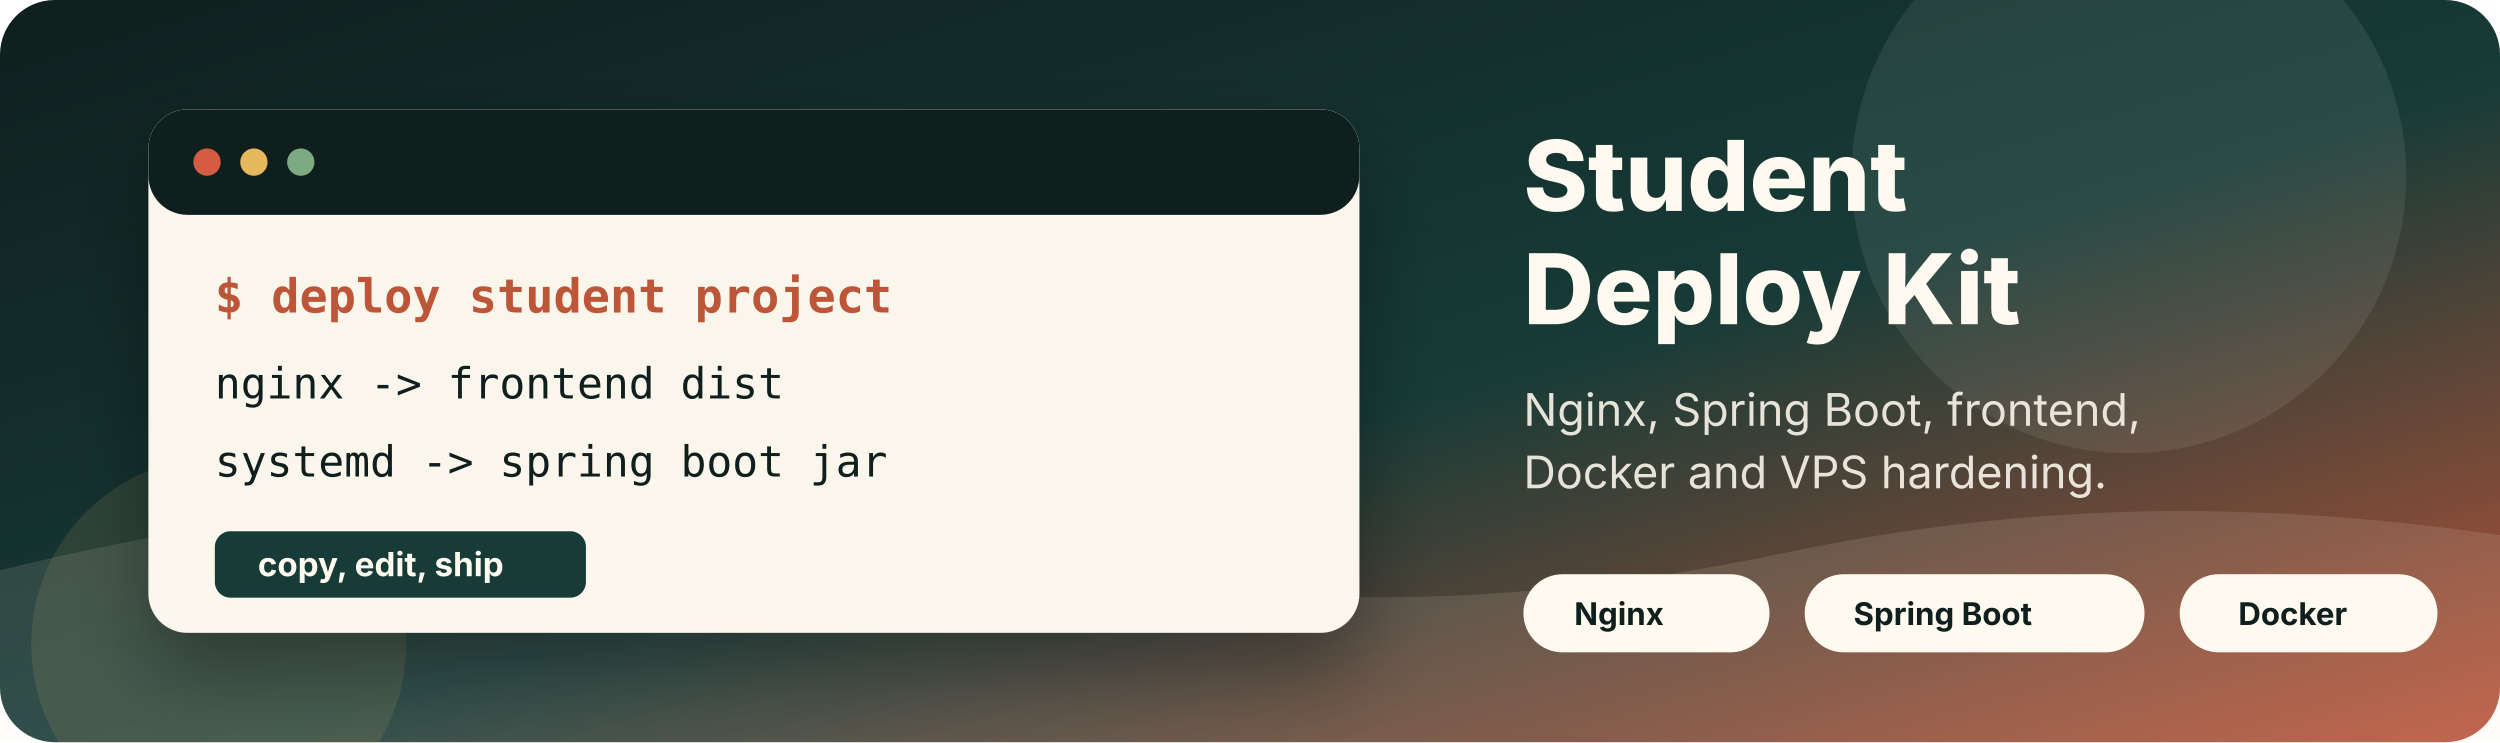
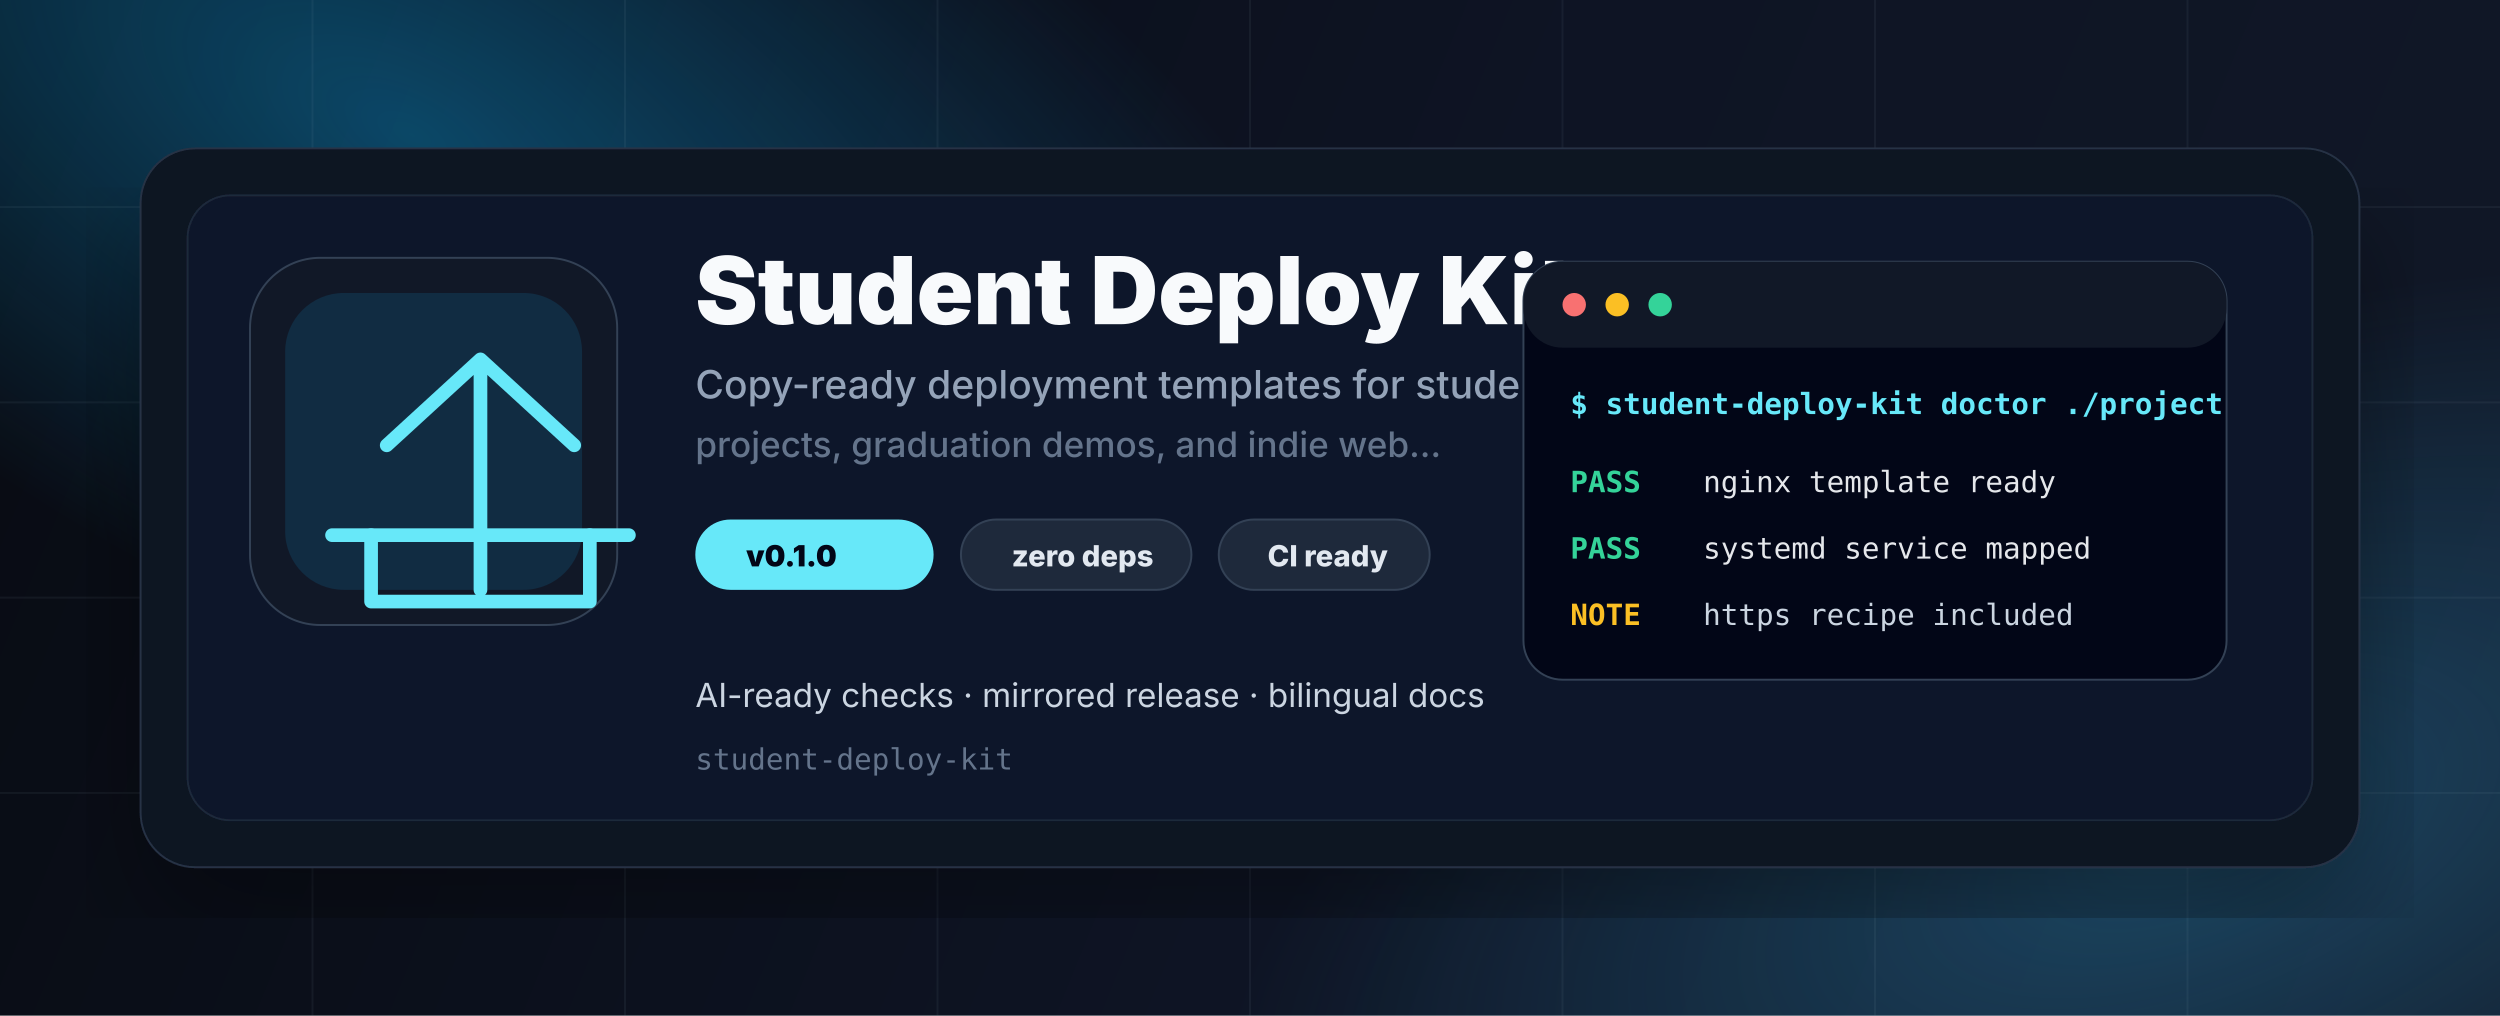
- <svg xmlns="http://www.w3.org/2000/svg" width="1280" height="380" viewBox="0 0 1280 380" role="img" aria-label="Student Deploy Kit banner">
+ <svg xmlns="http://www.w3.org/2000/svg" width="1280" height="520" viewBox="0 0 1280 520" fill="none">
  <defs>
-     <linearGradient id="bg" x1="0" y1="0" x2="1" y2="1">
-       <stop offset="0" stop-color="#0f1f1e" />
-       <stop offset="0.55" stop-color="#173b37" />
-       <stop offset="1" stop-color="#bd5539" />
+     <linearGradient id="bg" x1="0" y1="0" x2="1280" y2="520" gradientUnits="userSpaceOnUse">
+       <stop stop-color="#080B12" />
+       <stop offset=".55" stop-color="#0E1424" />
+       <stop offset="1" stop-color="#111827" />
    </linearGradient>
-     <linearGradient id="card" x1="0" y1="0" x2="1" y2="1">
-       <stop offset="0" stop-color="#fffaf0" />
-       <stop offset="1" stop-color="#eadfcd" />
-     </linearGradient>
-     <filter id="shadow" x="-20%" y="-20%" width="140%" height="140%">
-       <feDropShadow dx="0" dy="20" stdDeviation="20" flood-color="#06110f" flood-opacity="0.35" />
+     <radialGradient id="glowA" cx="0" cy="0" r="1" gradientUnits="userSpaceOnUse" gradientTransform="translate(210 70) rotate(28) scale(560 260)">
+       <stop stop-color="#0EA5E9" stop-opacity=".38" />
+       <stop offset="1" stop-color="#0EA5E9" stop-opacity="0" />
+     </radialGradient>
+     <radialGradient id="glowB" cx="0" cy="0" r="1" gradientUnits="userSpaceOnUse" gradientTransform="translate(1120 430) rotate(160) scale(520 250)">
+       <stop stop-color="#38BDF8" stop-opacity=".28" />
+       <stop offset="1" stop-color="#38BDF8" stop-opacity="0" />
+     </radialGradient>
+     <filter id="shadow" x="44" y="66" width="1192" height="404" filterUnits="userSpaceOnUse" color-interpolation-filters="sRGB">
+       <feDropShadow dx="0" dy="30" stdDeviation="34" flood-color="#000000" flood-opacity=".38" />
    </filter>
  </defs>
-   <rect width="1280" height="380" rx="28" fill="url(#bg)" />
-   <path d="M0 292c170-42 322-48 456-17 165 38 302 41 458 8 120-25 234-28 366-9v106H0Z" fill="#f6f1e7" opacity="0.12" />
-   <circle cx="1090" cy="90" r="142" fill="#fffaf0" opacity="0.08" />
-   <circle cx="112" cy="330" r="96" fill="#d7b46a" opacity="0.13" />
-   <g transform="translate(76 56)">
-     <rect x="0" y="0" width="620" height="268" rx="20" fill="#fffaf0" opacity="0.98" filter="url(#shadow)" />
-     <rect x="0" y="0" width="620" height="54" rx="20" fill="#0f1f1e" />
-     <circle cx="30" cy="27" r="7" fill="#d65b43" />
-     <circle cx="54" cy="27" r="7" fill="#e6b85c" />
-     <circle cx="78" cy="27" r="7" fill="#7eaa82" />
-     <text x="34" y="104" font-family="Consolas, Menlo, monospace" font-size="24" fill="#bd5539" font-weight="700">$ deploy student project</text>
-     <text x="34" y="148" font-family="Consolas, Menlo, monospace" font-size="22" fill="#0f1f1e">nginx  -&gt; frontend dist</text>
-     <text x="34" y="188" font-family="Consolas, Menlo, monospace" font-size="22" fill="#0f1f1e">systemd -&gt; spring boot jar</text>
-     <rect x="34" y="216" width="190" height="34" rx="8" fill="#173b37" />
-     <text x="56" y="239" font-family="Inter, Arial, sans-serif" font-size="17" fill="#fffaf0" font-weight="700">copy, edit, ship</text>
+   <rect width="1280" height="520" fill="url(#bg)" />
+   <rect width="1280" height="520" fill="url(#glowA)" />
+   <rect width="1280" height="520" fill="url(#glowB)" />
+   <path d="M0 106h1280M0 206h1280M0 306h1280M0 406h1280M160 0v520M320 0v520M480 0v520M640 0v520M800 0v520M960 0v520M1120 0v520" stroke="#94A3B8" stroke-opacity=".08" />
+   <path d="M94 390C256 298 438 286 610 352C782 418 942 396 1186 260" stroke="#67E8F9" stroke-width="2" stroke-opacity=".22" />
+   <g filter="url(#shadow)">
+     <rect x="72" y="76" width="1136" height="368" rx="28" fill="#0B1220" stroke="#263244" />
+     <rect x="96" y="100" width="1088" height="320" rx="22" fill="#0F172A" stroke="#1E293B" />
  </g>
-   <g transform="translate(780 66)">
-     <text x="0" y="42" font-family="Inter, Arial, sans-serif" font-size="50" fill="#fffaf0" font-weight="800">Student</text>
-     <text x="0" y="100" font-family="Inter, Arial, sans-serif" font-size="50" fill="#fffaf0" font-weight="800">Deploy Kit</text>
-     <text x="0" y="152" font-family="Inter, Arial, sans-serif" font-size="23" fill="#f6f1e7" opacity="0.92">Nginx, Spring Boot, frontend,</text>
-     <text x="0" y="184" font-family="Inter, Arial, sans-serif" font-size="23" fill="#f6f1e7" opacity="0.92">Docker and VPS hardening.</text>
-     <g transform="translate(0 228)">
-       <rect width="126" height="40" rx="20" fill="#fffaf0" />
-       <text x="26" y="26" font-family="Inter, Arial, sans-serif" font-size="16" fill="#0f1f1e" font-weight="700">Nginx</text>
-       <rect x="144" width="174" height="40" rx="20" fill="#fffaf0" />
-       <text x="169" y="26" font-family="Inter, Arial, sans-serif" font-size="16" fill="#0f1f1e" font-weight="700">Spring Boot</text>
-       <rect x="336" width="132" height="40" rx="20" fill="#fffaf0" />
-       <text x="366" y="26" font-family="Inter, Arial, sans-serif" font-size="16" fill="#0f1f1e" font-weight="700">Docker</text>
+   <g transform="translate(128 132)">
+     <rect width="188" height="188" rx="36" fill="#111827" stroke="#334155" />
+     <rect x="18" y="18" width="152" height="152" rx="30" fill="#0EA5E9" opacity=".14" />
+     <path d="M42 142h152M70 96l48-44 48 44M118 52v118" stroke="#67E8F9" stroke-width="7" stroke-linecap="round" stroke-linejoin="round" />
+     <path d="M62 142v34h112v-34" stroke="#67E8F9" stroke-width="7" stroke-linecap="round" stroke-linejoin="round" />
+   </g>
+   <g transform="translate(356 128)">
+     <text x="0" y="38" fill="#F8FAFC" font-family="Inter,Segoe UI,Arial,sans-serif" font-size="48" font-weight="850">Student Deploy Kit</text>
+     <text x="0" y="76" fill="#94A3B8" font-family="Inter,Segoe UI,Arial,sans-serif" font-size="20" font-weight="500">Copy-ready deployment templates for student</text>
+     <text x="0" y="106" fill="#64748B" font-family="Inter,Segoe UI,Arial,sans-serif" font-size="18" font-weight="500">projects, graduation demos, and indie web...</text>
+     <g transform="translate(0 138)">
+       <rect width="122" height="36" rx="18" fill="#67E8F9" />
+       <text x="26" y="24" fill="#020617" font-family="Inter,Segoe UI,Arial,sans-serif" font-size="15" font-weight="850">v0.1.0</text>
+       <rect x="136" width="118" height="36" rx="18" fill="#1E293B" stroke="#334155" />
+       <text x="162" y="24" fill="#E2E8F0" font-family="Inter,Segoe UI,Arial,sans-serif" font-size="15" font-weight="760">zero deps</text>
+       <rect x="268" width="108" height="36" rx="18" fill="#1E293B" stroke="#334155" />
+       <text x="293" y="24" fill="#E2E8F0" font-family="Inter,Segoe UI,Arial,sans-serif" font-size="15" font-weight="760">CI ready</text>
    </g>
+     <text x="0" y="234" fill="#CBD5E1" font-family="Inter,Segoe UI,Arial,sans-serif" font-size="17">AI-ready checks · mirrored release · bilingual docs</text>
+     <text x="0" y="266" fill="#64748B" font-family="JetBrains Mono,Consolas,monospace" font-size="15">student-deploy-kit</text>
+   </g>
+   <g transform="translate(780 134)">
+     <rect width="360" height="214" rx="20" fill="#020617" stroke="#334155" />
+     <rect x="0" y="0" width="360" height="44" rx="20" fill="#111827" />
+     <circle cx="26" cy="22" r="6" fill="#F87171" />
+     <circle cx="48" cy="22" r="6" fill="#FBBF24" />
+     <circle cx="70" cy="22" r="6" fill="#34D399" />
+     <text x="24" y="78" fill="#67E8F9" font-family="JetBrains Mono,Consolas,monospace" font-size="15" font-weight="700">$ student-deploy-kit doctor ./project</text>
+     <text x="24" y="118" fill="#34D399" font-family="JetBrains Mono,Consolas,monospace" font-size="15" font-weight="700">PASS</text>
+     <text x="92" y="118" fill="#E5E7EB" font-family="JetBrains Mono,Consolas,monospace" font-size="15">nginx template ready</text>
+     <text x="24" y="152" fill="#34D399" font-family="JetBrains Mono,Consolas,monospace" font-size="15" font-weight="700">PASS</text>
+     <text x="92" y="152" fill="#E5E7EB" font-family="JetBrains Mono,Consolas,monospace" font-size="15">systemd service mapped</text>
+     <text x="24" y="186" fill="#FBBF24" font-family="JetBrains Mono,Consolas,monospace" font-size="15" font-weight="700">NOTE</text>
+     <text x="92" y="186" fill="#CBD5E1" font-family="JetBrains Mono,Consolas,monospace" font-size="15">https recipe included</text>
  </g>
</svg>
